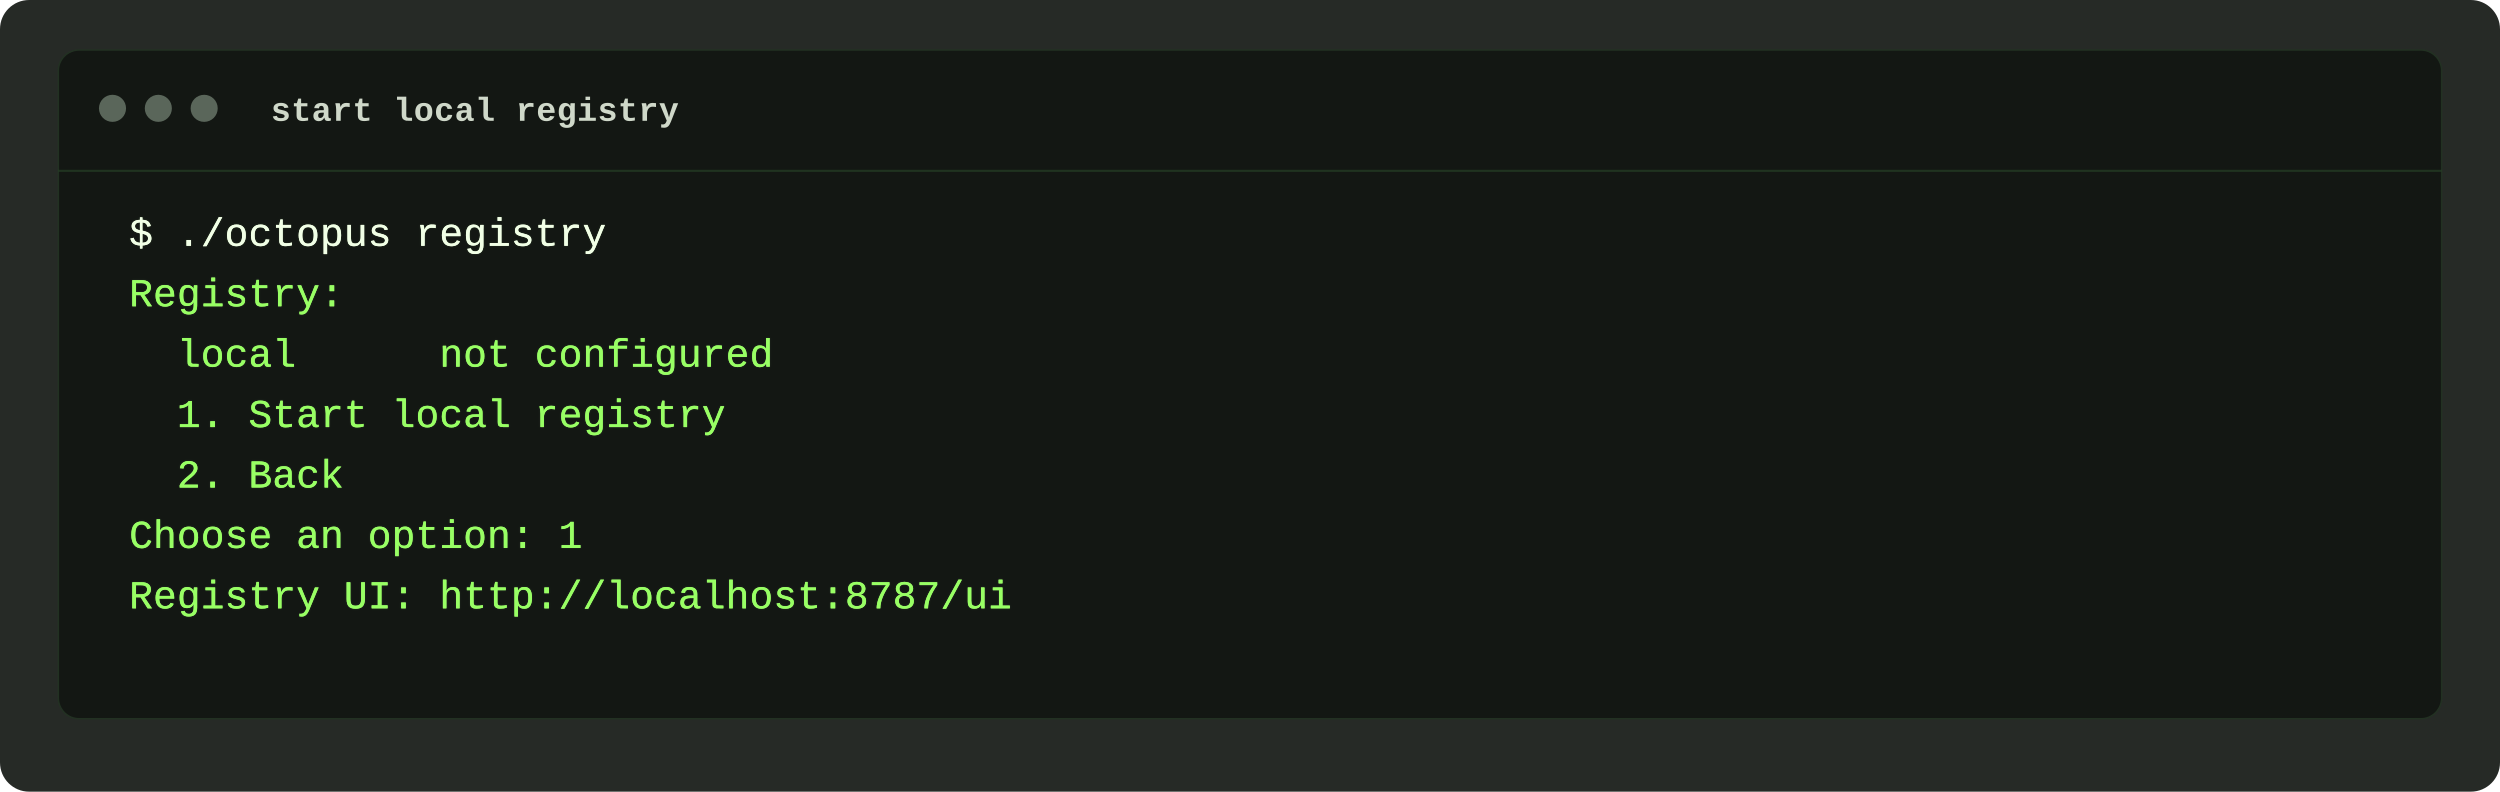
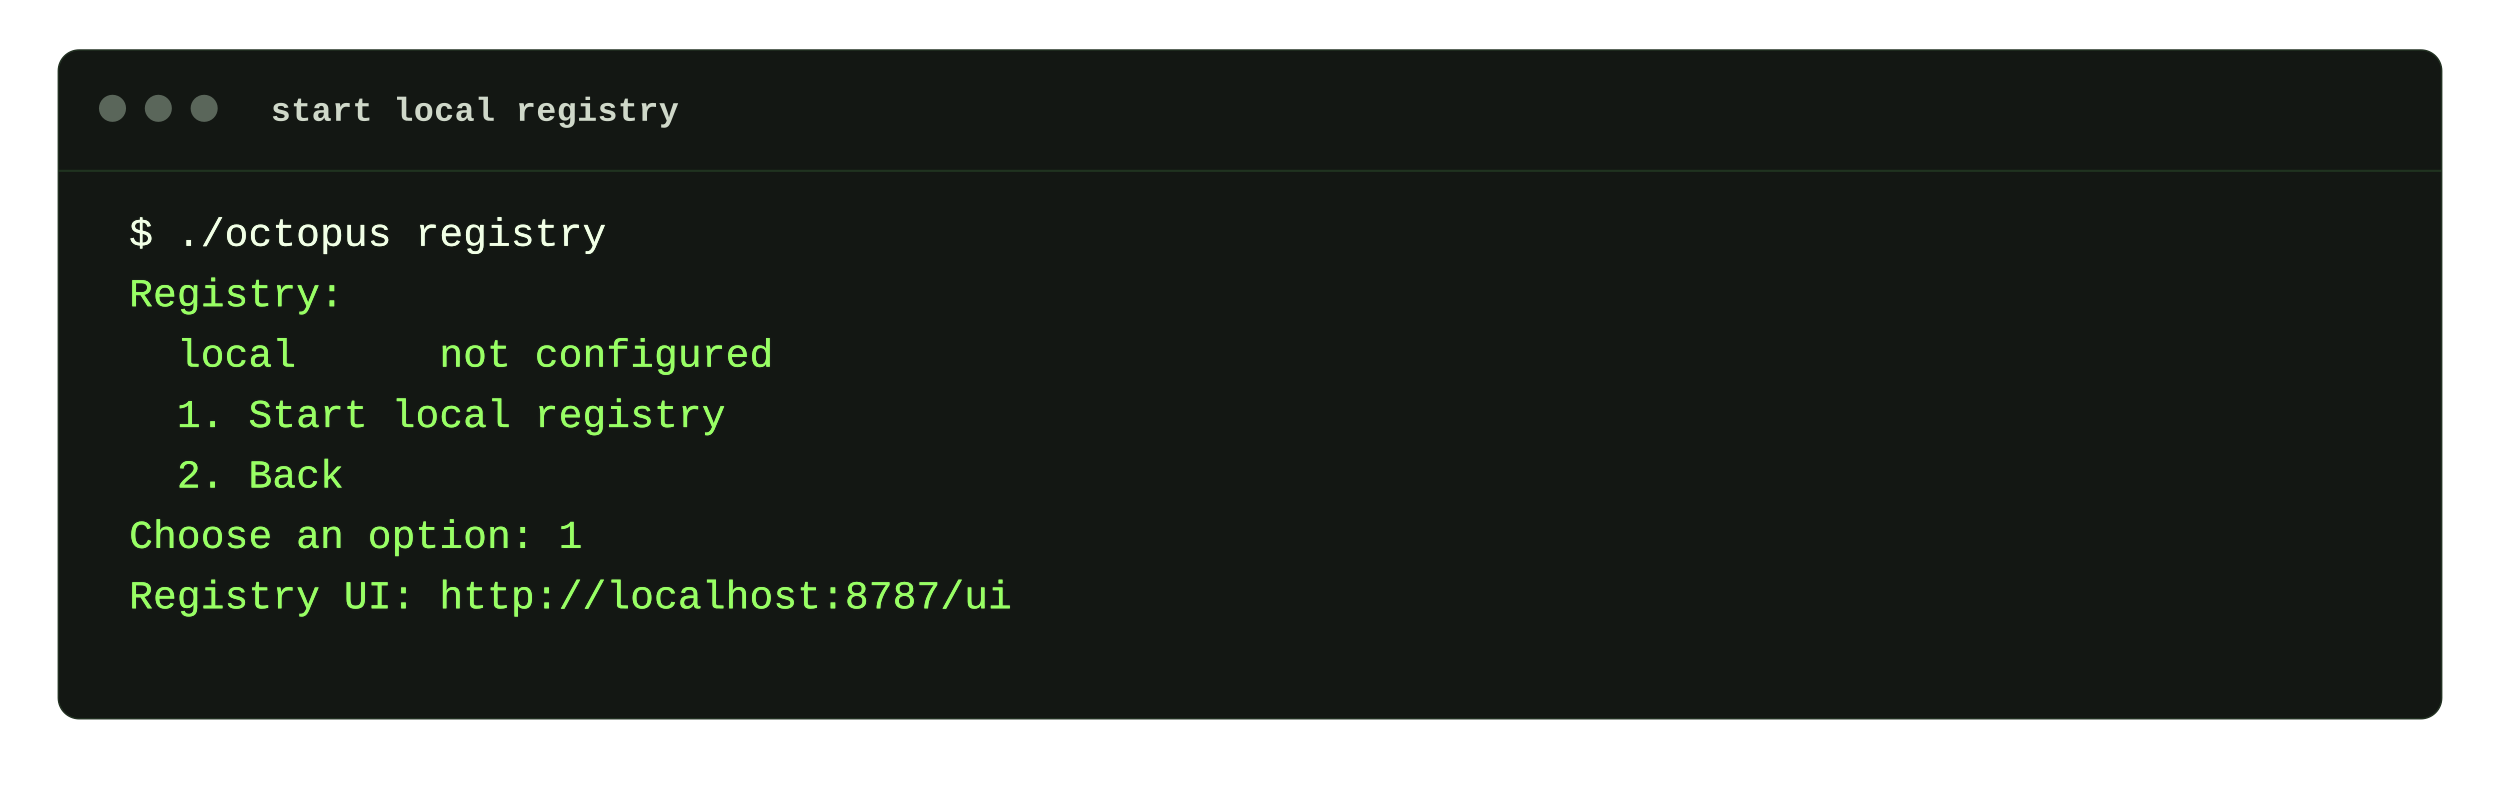
<svg xmlns="http://www.w3.org/2000/svg" width="1200" height="380" viewBox="0 0 1200 380" role="img" aria-labelledby="title desc">
  <style>
-     .bg { fill: #262a26; }
    .panel { fill: #131713; stroke: #223122; stroke-width: 0.7; }
    .rule { stroke: #274227; stroke-width: 1; opacity: 0.65; }
    .dot { fill: #5a665a; }
    .label { fill: #cfd8c9; font: 600 16px "IBM Plex Mono", "SFMono-Regular", Menlo, Monaco, Consolas, "Liberation Mono", monospace; letter-spacing: 0.2px; }
    .line { fill: #98ff64; font: 19px "IBM Plex Mono", "SFMono-Regular", Menlo, Monaco, Consolas, "Liberation Mono", monospace; letter-spacing: 0.05px; }
    .glow-copy { opacity: 0.42; filter: url(#crt-glow); }
    .prompt { fill: #f1ffe6; }
  </style>
  <defs>
    <filter id="crt-glow" x="-20%" y="-20%" width="140%" height="140%">
      <feGaussianBlur stdDeviation="0.6" result="blur" />
      <feColorMatrix in="blur" type="matrix" values="0 0 0 0 0.55 0 0 0 0 1 0 0 0 0 0.35 0 0 0 0.45 0" result="glow" />
      <feMerge>
        <feMergeNode in="glow" />
      </feMerge>
    </filter>
  </defs>
-   <rect class="bg" x="0" y="0" width="1200" height="380" rx="14" />
  <g transform="translate(28 24)">
    <rect class="panel" x="0" y="0" width="1144" height="321" rx="10" />
    <circle class="dot" cx="26" cy="28" r="6.5" />
    <circle class="dot" cx="48" cy="28" r="6.5" />
    <circle class="dot" cx="70" cy="28" r="6.5" />
    <text class="label" x="102" y="34">start local registry</text>
    <line class="rule" x1="0" y1="58" x2="1144" y2="58" />
    <g id="copy-start-local">
      <text class="line" xml:space="preserve">
        <tspan class="prompt" x="34" y="94">$ ./octopus registry</tspan>
        <tspan x="34" dy="29">Registry:</tspan>
        <tspan x="34" dy="29">  local      not configured</tspan>
        <tspan x="34" dy="29" />
        <tspan x="34" dy="29">  1. Start local registry</tspan>
        <tspan x="34" dy="29">  2. Back</tspan>
        <tspan x="34" dy="29">Choose an option: 1</tspan>
        <tspan x="34" dy="29">Registry UI: http://localhost:8787/ui</tspan>
      </text>
    </g>
    <use href="#copy-start-local" class="glow-copy" />
    <use href="#copy-start-local" />
  </g>
</svg>
